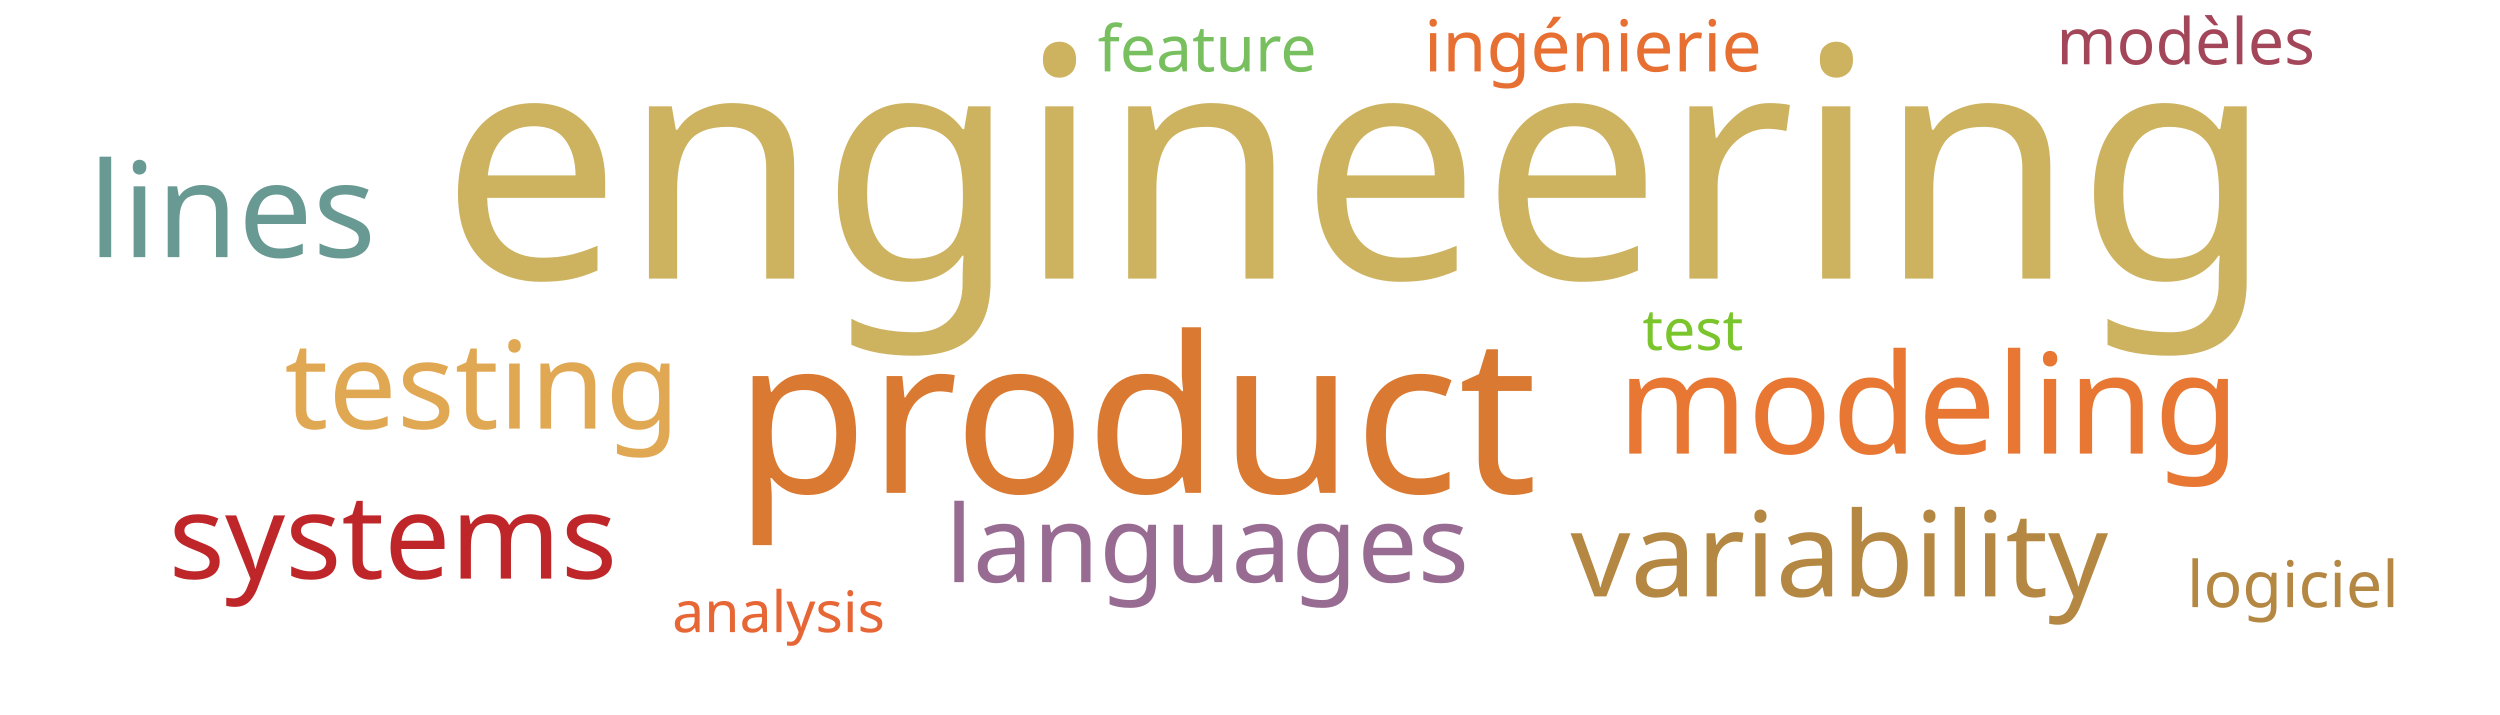
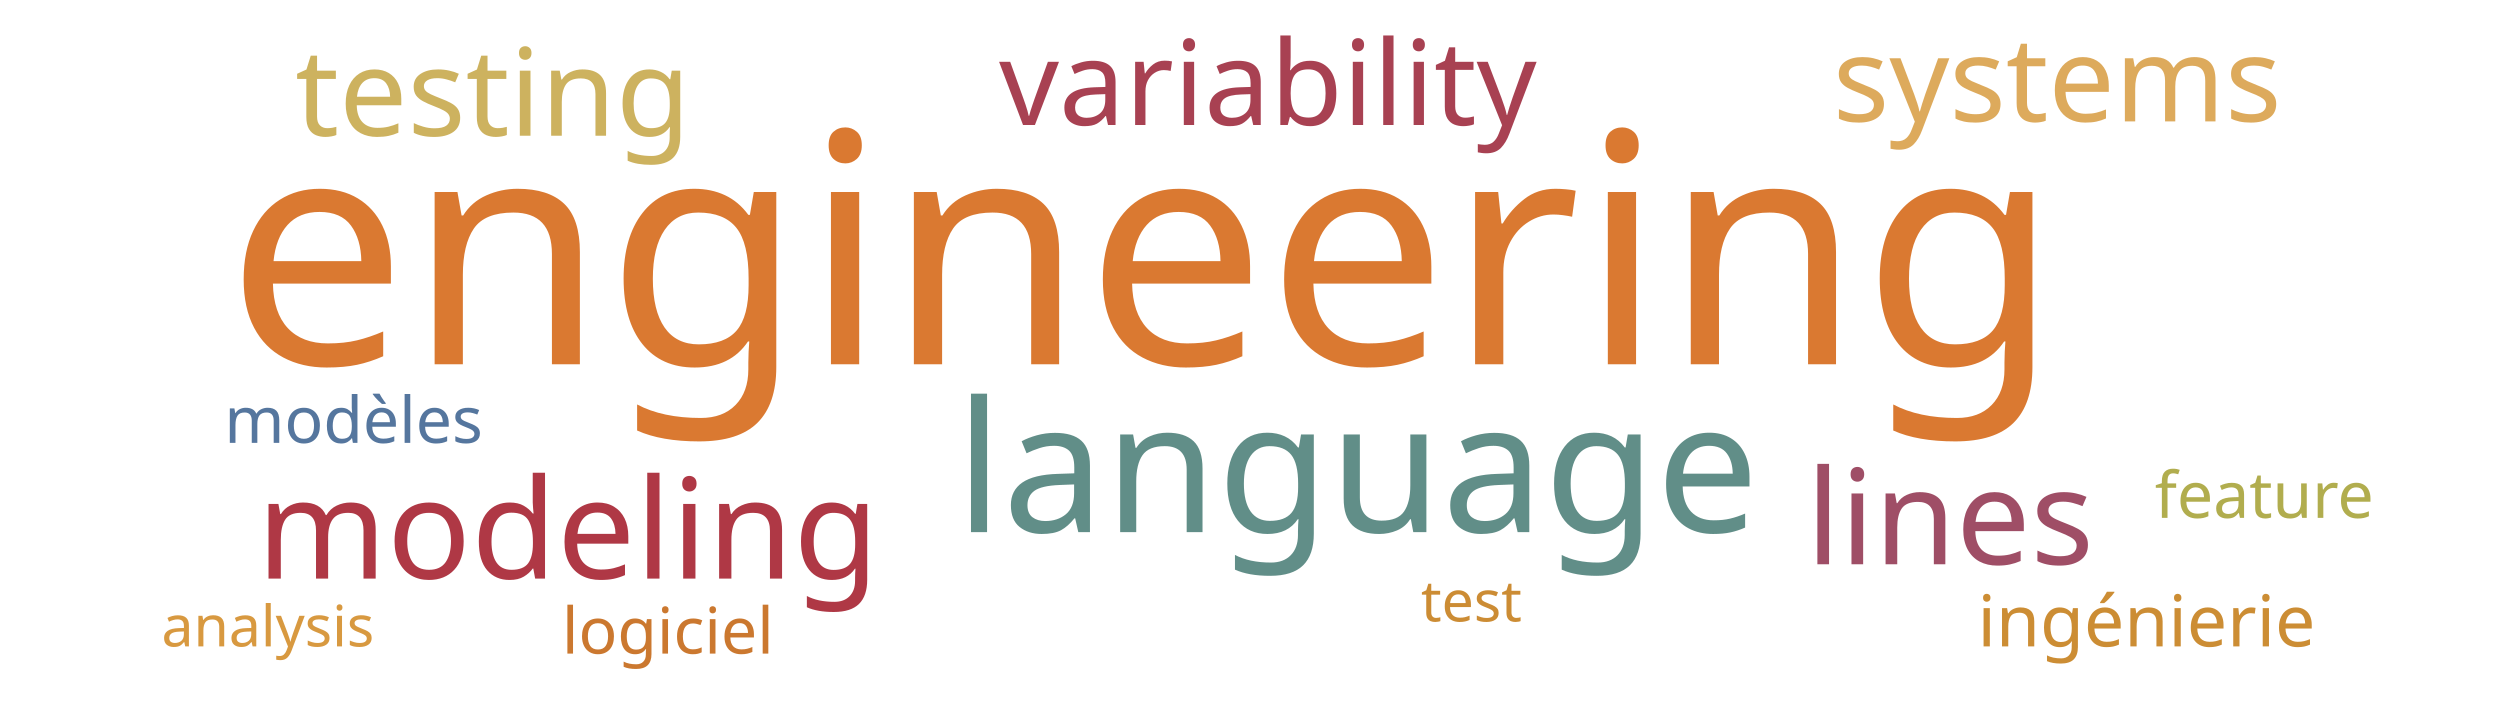
<svg xmlns="http://www.w3.org/2000/svg" width="700" height="200">
  <g transform="translate(350, 100)">
-     <text text-anchor="middle" style="font-family: Impact; font-size: 90px; fill: #cdb25f" transform="translate(30,-22)rotate(0)">engineering</text>
-     <text text-anchor="middle" style="font-family: Impact; font-size: 61px; fill: #da7931" transform="translate(-32,38)rotate(0)">product</text>
-     <text text-anchor="middle" style="font-family: Impact; font-size: 39px; fill: #e87733" transform="translate(190,27)rotate(0)">modeling</text>
-     <text text-anchor="middle" style="font-family: Impact; font-size: 37px; fill: #689993" transform="translate(-285,-28)rotate(0)">lines</text>
-     <text text-anchor="middle" style="font-family: Impact; font-size: 34px; fill: #e1a853" transform="translate(-215,20)rotate(0)">testing</text>
-     <text text-anchor="middle" style="font-family: Impact; font-size: 33px; fill: #b48742" transform="translate(165,67)rotate(0)">variability</text>
-     <text text-anchor="middle" style="font-family: Impact; font-size: 33px; fill: #bf262a" transform="translate(-240,62)rotate(0)">systems</text>
-     <text text-anchor="middle" style="font-family: Impact; font-size: 30px; fill: #986b92" transform="translate(-12,63)rotate(0)">languages</text>
-     <text text-anchor="middle" style="font-family: Impact; font-size: 20px; fill: #e76f31" transform="translate(96,-80)rotate(0)">ingénierie</text>
-     <text text-anchor="middle" style="font-family: Impact; font-size: 18px; fill: #a4465a" transform="translate(262,-82)rotate(0)">modèles</text>
-     <text text-anchor="middle" style="font-family: Impact; font-size: 18px; fill: #b48742" transform="translate(292,70)rotate(0)">logiciel</text>
-     <text text-anchor="middle" style="font-family: Impact; font-size: 18px; fill: #78c05f" transform="translate(-12,-80)rotate(0)">feature</text>
-     <text text-anchor="middle" style="font-family: Impact; font-size: 16px; fill: #e76635" transform="translate(-132,77)rotate(0)">analysis</text>
-     <text text-anchor="middle" style="font-family: Impact; font-size: 16px; fill: #7ac52c" transform="translate(124,-2)rotate(0)">test</text>
+     <text text-anchor="middle" style="font-family: Impact; font-size: 90px; fill: #da7931" transform="translate(-30,2)rotate(0)">engineering</text>
+     <text text-anchor="middle" style="font-family: Impact; font-size: 51px; fill: #618e88" transform="translate(30,49)rotate(0)">language</text>
+     <text text-anchor="middle" style="font-family: Impact; font-size: 39px; fill: #af3845" transform="translate(-191,62)rotate(0)">modeling</text>
+     <text text-anchor="middle" style="font-family: Impact; font-size: 37px; fill: #9f4e66" transform="translate(196,58)rotate(0)">lines</text>
+     <text text-anchor="middle" style="font-family: Impact; font-size: 34px; fill: #cdb25f" transform="translate(-212,-62)rotate(0)">testing</text>
+     <text text-anchor="middle" style="font-family: Impact; font-size: 33px; fill: #a84152" transform="translate(5,-65)rotate(0)">variability</text>
+     <text text-anchor="middle" style="font-family: Impact; font-size: 33px; fill: #ddaa5c" transform="translate(226,-66)rotate(0)">systems</text>
+     <text text-anchor="middle" style="font-family: Impact; font-size: 20px; fill: #cc8d34" transform="translate(251,81)rotate(0)">ingénierie</text>
+     <text text-anchor="middle" style="font-family: Impact; font-size: 18px; fill: #55769e" transform="translate(-251,24)rotate(0)">modèles</text>
+     <text text-anchor="middle" style="font-family: Impact; font-size: 18px; fill: #cb782f" transform="translate(-163,83)rotate(0)">logiciel</text>
+     <text text-anchor="middle" style="font-family: Impact; font-size: 18px; fill: #b1ad4e" transform="translate(284,45)rotate(0)">feature</text>
+     <text text-anchor="middle" style="font-family: Impact; font-size: 16px; fill: #d89940" transform="translate(-275,81)rotate(0)">analysis</text>
+     <text text-anchor="middle" style="font-family: Impact; font-size: 16px; fill: #cc8c34" transform="translate(62,74)rotate(0)">test</text>
  </g>
</svg>
